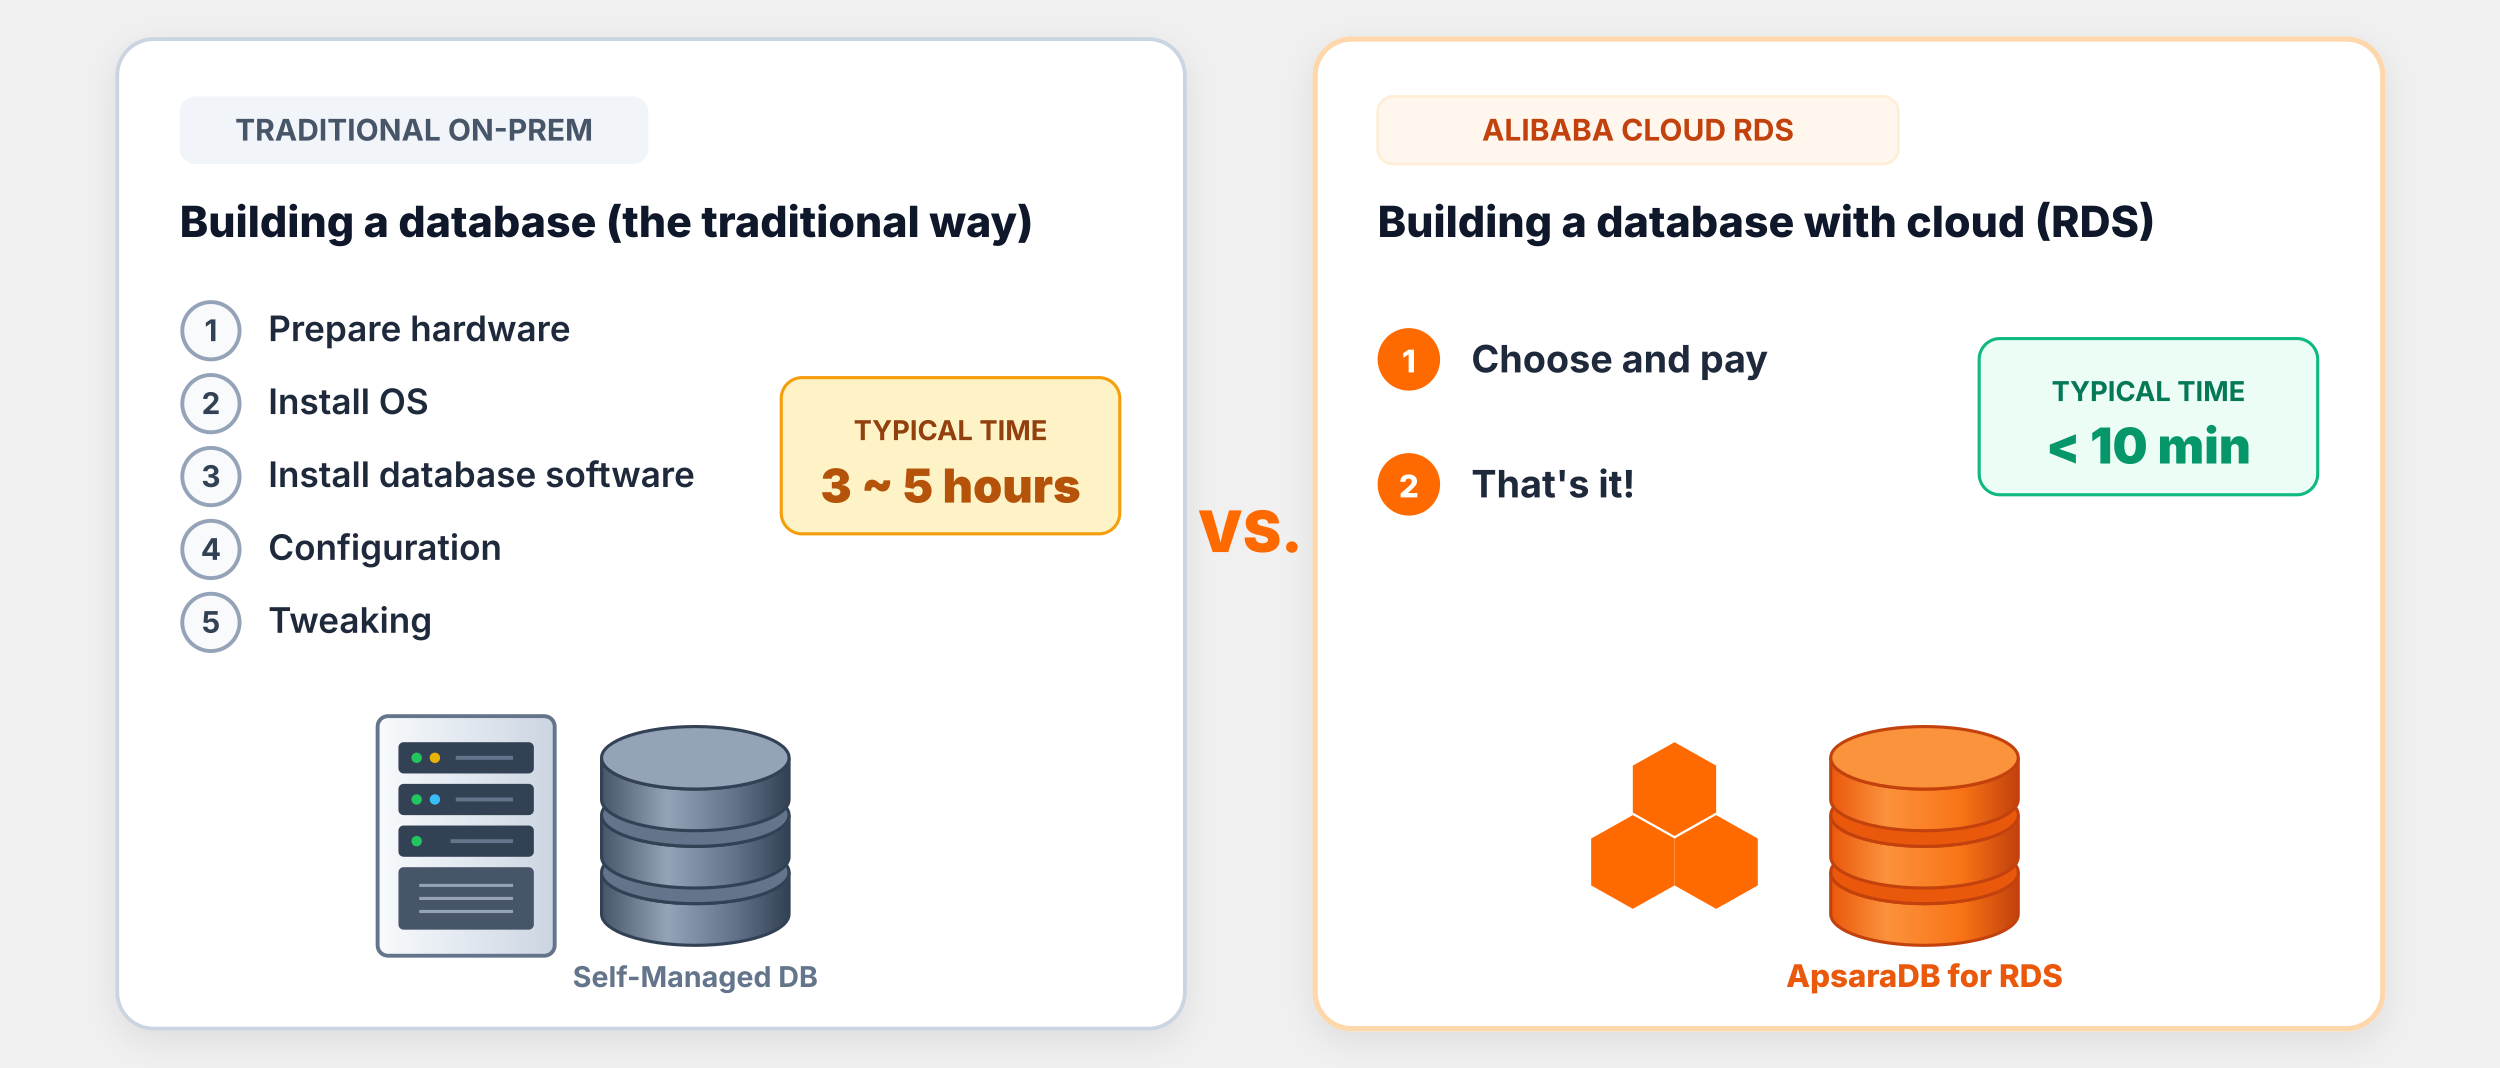
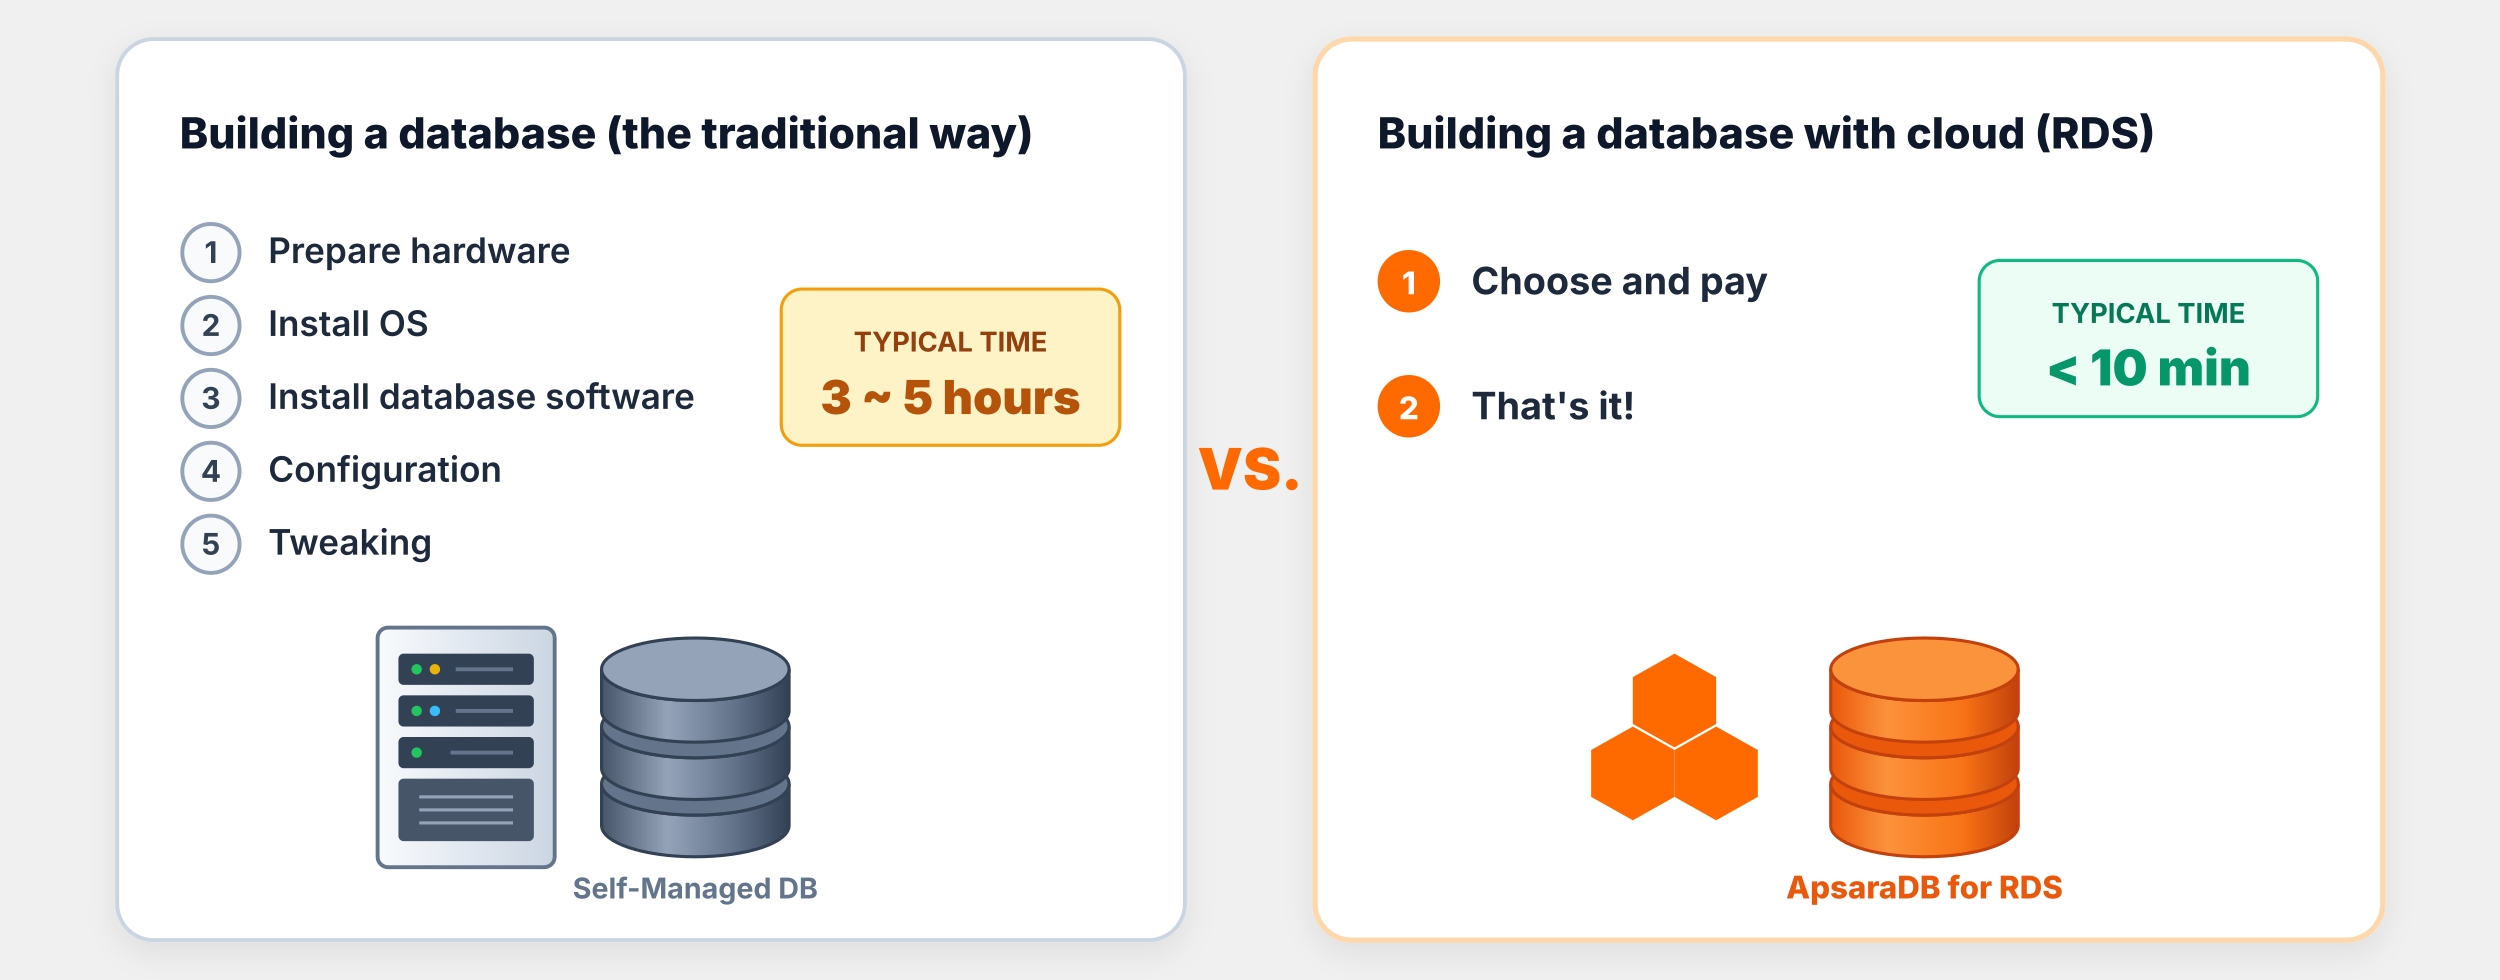
- <svg xmlns="http://www.w3.org/2000/svg" viewBox="0 0 960 410" width="100%" height="100%">
+ <svg xmlns="http://www.w3.org/2000/svg" viewBox="0 0 960 376" width="100%" height="100%">
  <defs>
    <filter id="card-shadow" x="-4%" y="-3%" width="108%" height="108%" filterUnits="userSpaceOnUse">
      <feDropShadow dx="0" dy="4" stdDeviation="6" flood-color="#0f172a" flood-opacity="0.08" />
    </filter>
    <linearGradient id="grad-trad-cyl" x1="0%" y1="0%" x2="100%" y2="0%">
      <stop offset="0%" stop-color="#475569" />
      <stop offset="35%" stop-color="#94a3b8" />
      <stop offset="70%" stop-color="#64748b" />
      <stop offset="100%" stop-color="#334155" />
    </linearGradient>
    <linearGradient id="grad-rds-cyl" x1="0%" y1="0%" x2="100%" y2="0%">
      <stop offset="0%" stop-color="#ea580c" />
      <stop offset="30%" stop-color="#fb923c" />
      <stop offset="70%" stop-color="#f97316" />
      <stop offset="100%" stop-color="#c2410c" />
    </linearGradient>
    <linearGradient id="server-grad" x1="0%" y1="0%" x2="100%" y2="0%">
      <stop offset="0%" stop-color="#f8fafc" />
      <stop offset="50%" stop-color="#e2e8f0" />
      <stop offset="100%" stop-color="#cbd5e1" />
    </linearGradient>
  </defs>
  <g transform="translate(45, 15)">
-     <rect width="410" height="380" rx="14" fill="#ffffff" stroke="#cbd5e1" stroke-width="1.5" filter="url(#card-shadow)" />
-     <rect x="24" y="22" width="180" height="26" rx="6" fill="#f1f5f9" />
-     <text x="114" y="39" text-anchor="middle" font-family="system-ui, -apple-system, sans-serif" font-size="11.5" font-weight="700" fill="#475569">TRADITIONAL ON-PREM</text>
-     <text x="24" y="76" font-family="system-ui, -apple-system, sans-serif" font-size="16.5" font-weight="800" fill="#0f172a">Building a database (the traditional way)</text>
-     <g transform="translate(24, 98)">
+     <rect width="410" height="346" rx="14" fill="#ffffff" stroke="#cbd5e1" stroke-width="1.5" filter="url(#card-shadow)" />
+     <text x="24" y="42" font-family="system-ui, -apple-system, sans-serif" font-size="16.5" font-weight="800" fill="#0f172a">Building a database (the traditional way)</text>
+     <g transform="translate(24, 68)">
      <circle cx="12" cy="14" r="11" fill="#f8fafc" stroke="#94a3b8" stroke-width="1.5" />
      <text x="12" y="18" text-anchor="middle" font-family="system-ui, -apple-system, sans-serif" font-size="11.5" font-weight="700" fill="#334155">1</text>
      <text x="34" y="18" font-family="system-ui, -apple-system, sans-serif" font-size="13.5" font-weight="600" fill="#1e293b">Prepare hardware</text>
      <circle cx="12" cy="42" r="11" fill="#f8fafc" stroke="#94a3b8" stroke-width="1.5" />
      <text x="12" y="46" text-anchor="middle" font-family="system-ui, -apple-system, sans-serif" font-size="11.5" font-weight="700" fill="#334155">2</text>
      <text x="34" y="46" font-family="system-ui, -apple-system, sans-serif" font-size="13.5" font-weight="600" fill="#1e293b">Install OS</text>
      <circle cx="12" cy="70" r="11" fill="#f8fafc" stroke="#94a3b8" stroke-width="1.5" />
      <text x="12" y="74" text-anchor="middle" font-family="system-ui, -apple-system, sans-serif" font-size="11.5" font-weight="700" fill="#334155">3</text>
      <text x="34" y="74" font-family="system-ui, -apple-system, sans-serif" font-size="13.5" font-weight="600" fill="#1e293b">Install database software</text>
      <circle cx="12" cy="98" r="11" fill="#f8fafc" stroke="#94a3b8" stroke-width="1.5" />
      <text x="12" y="102" text-anchor="middle" font-family="system-ui, -apple-system, sans-serif" font-size="11.5" font-weight="700" fill="#334155">4</text>
      <text x="34" y="102" font-family="system-ui, -apple-system, sans-serif" font-size="13.5" font-weight="600" fill="#1e293b">Configuration</text>
      <circle cx="12" cy="126" r="11" fill="#f8fafc" stroke="#94a3b8" stroke-width="1.5" />
      <text x="12" y="130" text-anchor="middle" font-family="system-ui, -apple-system, sans-serif" font-size="11.5" font-weight="700" fill="#334155">5</text>
      <text x="34" y="130" font-family="system-ui, -apple-system, sans-serif" font-size="13.5" font-weight="600" fill="#1e293b">Tweaking</text>
    </g>
-     <g transform="translate(255, 130)">
+     <g transform="translate(255, 96)">
      <rect width="130" height="60" rx="8" fill="#fef3c7" stroke="#f59e0b" stroke-width="1.2" />
      <text x="65" y="24" text-anchor="middle" font-family="system-ui, -apple-system, sans-serif" font-size="10.5" font-weight="700" fill="#92400e">TYPICAL TIME</text>
      <text x="65" y="48" text-anchor="middle" font-family="system-ui, -apple-system, sans-serif" font-size="18" font-weight="900" fill="#b45309">3 ~ 5 hours</text>
    </g>
-     <g transform="translate(100, 260)">
+     <g transform="translate(100, 226)">
      <rect x="0" y="0" width="68" height="92" rx="4" fill="url(#server-grad)" stroke="#64748b" stroke-width="1.5" />
      <rect x="8" y="10" width="52" height="12" rx="2" fill="#334155" />
      <circle cx="15" cy="16" r="2" fill="#22c55e" />
      <circle cx="22" cy="16" r="2" fill="#eab308" />
      <line x1="30" y1="16" x2="52" y2="16" stroke="#64748b" stroke-width="1.5" />
      <rect x="8" y="26" width="52" height="12" rx="2" fill="#334155" />
      <circle cx="15" cy="32" r="2" fill="#22c55e" />
      <circle cx="22" cy="32" r="2" fill="#38bdf8" />
      <line x1="30" y1="32" x2="52" y2="32" stroke="#64748b" stroke-width="1.5" />
      <rect x="8" y="42" width="52" height="12" rx="2" fill="#334155" />
      <circle cx="15" cy="48" r="2" fill="#22c55e" />
      <line x1="28" y1="48" x2="52" y2="48" stroke="#64748b" stroke-width="1.5" />
      <rect x="8" y="58" width="52" height="24" rx="2" fill="#475569" />
      <line x1="16" y1="65" x2="52" y2="65" stroke="#94a3b8" stroke-width="1.2" />
      <line x1="16" y1="70" x2="52" y2="70" stroke="#94a3b8" stroke-width="1.2" />
      <line x1="16" y1="75" x2="52" y2="75" stroke="#94a3b8" stroke-width="1.2" />
      <g transform="translate(86, 6)">
        <path d="M 0 54 A 36 12 0 0 0 72 54 L 72 70 A 36 12 0 0 1 0 70 Z" fill="url(#grad-trad-cyl)" stroke="#334155" stroke-width="1.2" />
        <ellipse cx="36" cy="54" rx="36" ry="12" fill="#64748b" stroke="#334155" stroke-width="1.2" />
        <path d="M 0 32 A 36 12 0 0 0 72 32 L 72 48 A 36 12 0 0 1 0 48 Z" fill="url(#grad-trad-cyl)" stroke="#334155" stroke-width="1.2" />
        <ellipse cx="36" cy="32" rx="36" ry="12" fill="#64748b" stroke="#334155" stroke-width="1.2" />
        <path d="M 0 10 A 36 12 0 0 0 72 10 L 72 26 A 36 12 0 0 1 0 26 Z" fill="url(#grad-trad-cyl)" stroke="#334155" stroke-width="1.2" />
        <ellipse cx="36" cy="10" rx="36" ry="12" fill="#94a3b8" stroke="#334155" stroke-width="1.2" />
      </g>
      <text x="122" y="104" text-anchor="middle" font-family="system-ui, -apple-system, sans-serif" font-size="11" font-weight="700" fill="#64748b">Self-Managed DB</text>
    </g>
  </g>
-   <text x="480" y="212" text-anchor="middle" font-family="system-ui, -apple-system, sans-serif" font-size="22" font-weight="900" fill="#ff6a00">VS.</text>
+   <text x="480" y="188" text-anchor="middle" font-family="system-ui, -apple-system, sans-serif" font-size="22" font-weight="900" fill="#ff6a00">VS.</text>
  <g transform="translate(505, 15)">
-     <rect width="410" height="380" rx="14" fill="#ffffff" stroke="#fed7aa" stroke-width="2" filter="url(#card-shadow)" />
-     <rect x="24" y="22" width="200" height="26" rx="6" fill="#fff7ed" stroke="#ffedd5" stroke-width="1" />
-     <text x="124" y="39" text-anchor="middle" font-family="system-ui, -apple-system, sans-serif" font-size="11.5" font-weight="700" fill="#c2410c">ALIBABA CLOUD RDS</text>
-     <text x="24" y="76" font-family="system-ui, -apple-system, sans-serif" font-size="16.5" font-weight="800" fill="#0f172a">Building a database with cloud (RDS)</text>
-     <g transform="translate(24, 105)">
+     <rect width="410" height="346" rx="14" fill="#ffffff" stroke="#fed7aa" stroke-width="2" filter="url(#card-shadow)" />
+     <text x="24" y="42" font-family="system-ui, -apple-system, sans-serif" font-size="16.5" font-weight="800" fill="#0f172a">Building a database with cloud (RDS)</text>
+     <g transform="translate(24, 75)">
      <circle cx="12" cy="18" r="12" fill="#ff6a00" />
      <text x="12" y="23" text-anchor="middle" font-family="system-ui, -apple-system, sans-serif" font-size="12" font-weight="800" fill="#ffffff">1</text>
      <text x="36" y="23" font-family="system-ui, -apple-system, sans-serif" font-size="14.5" font-weight="700" fill="#1e293b">Choose and pay</text>
      <g transform="translate(0, 48)">
        <circle cx="12" cy="18" r="12" fill="#ff6a00" />
        <text x="12" y="23" text-anchor="middle" font-family="system-ui, -apple-system, sans-serif" font-size="12" font-weight="800" fill="#ffffff">2</text>
        <text x="36" y="23" font-family="system-ui, -apple-system, sans-serif" font-size="14.5" font-weight="700" fill="#1e293b">That's it!</text>
      </g>
    </g>
-     <g transform="translate(255, 115)">
+     <g transform="translate(255, 85)">
      <rect width="130" height="60" rx="8" fill="#ecfdf5" stroke="#10b981" stroke-width="1.2" />
      <text x="65" y="24" text-anchor="middle" font-family="system-ui, -apple-system, sans-serif" font-size="10.5" font-weight="700" fill="#047857">TYPICAL TIME</text>
      <text x="65" y="48" text-anchor="middle" font-family="system-ui, -apple-system, sans-serif" font-size="19" font-weight="900" fill="#059669">&lt; 10 min</text>
    </g>
-     <g transform="translate(100, 260)">
+     <g transform="translate(100, 226)">
      <g transform="translate(12, 10)">
        <polygon points="26,0 42,9 42,27 26,36 10,27 10,9" fill="#ff6a00" />
        <polygon points="10,28 26,37 26,55 10,64 -6,55 -6,37" fill="#ff6a00" />
        <polygon points="42,28 58,37 58,55 42,64 26,55 26,37" fill="#ff6a00" />
      </g>
      <g transform="translate(98, 6)">
        <path d="M 0 54 A 36 12 0 0 0 72 54 L 72 70 A 36 12 0 0 1 0 70 Z" fill="url(#grad-rds-cyl)" stroke="#c2410c" stroke-width="1.2" />
        <ellipse cx="36" cy="54" rx="36" ry="12" fill="#ea580c" stroke="#c2410c" stroke-width="1.2" />
        <path d="M 0 32 A 36 12 0 0 0 72 32 L 72 48 A 36 12 0 0 1 0 48 Z" fill="url(#grad-rds-cyl)" stroke="#c2410c" stroke-width="1.2" />
        <ellipse cx="36" cy="32" rx="36" ry="12" fill="#ea580c" stroke="#c2410c" stroke-width="1.2" />
        <path d="M 0 10 A 36 12 0 0 0 72 10 L 72 26 A 36 12 0 0 1 0 26 Z" fill="url(#grad-rds-cyl)" stroke="#c2410c" stroke-width="1.2" />
        <ellipse cx="36" cy="10" rx="36" ry="12" fill="#fb923c" stroke="#c2410c" stroke-width="1.2" />
      </g>
      <text x="134" y="104" text-anchor="middle" font-family="system-ui, -apple-system, sans-serif" font-size="12" font-weight="800" fill="#ea580c">ApsaraDB for RDS</text>
    </g>
  </g>
</svg>
